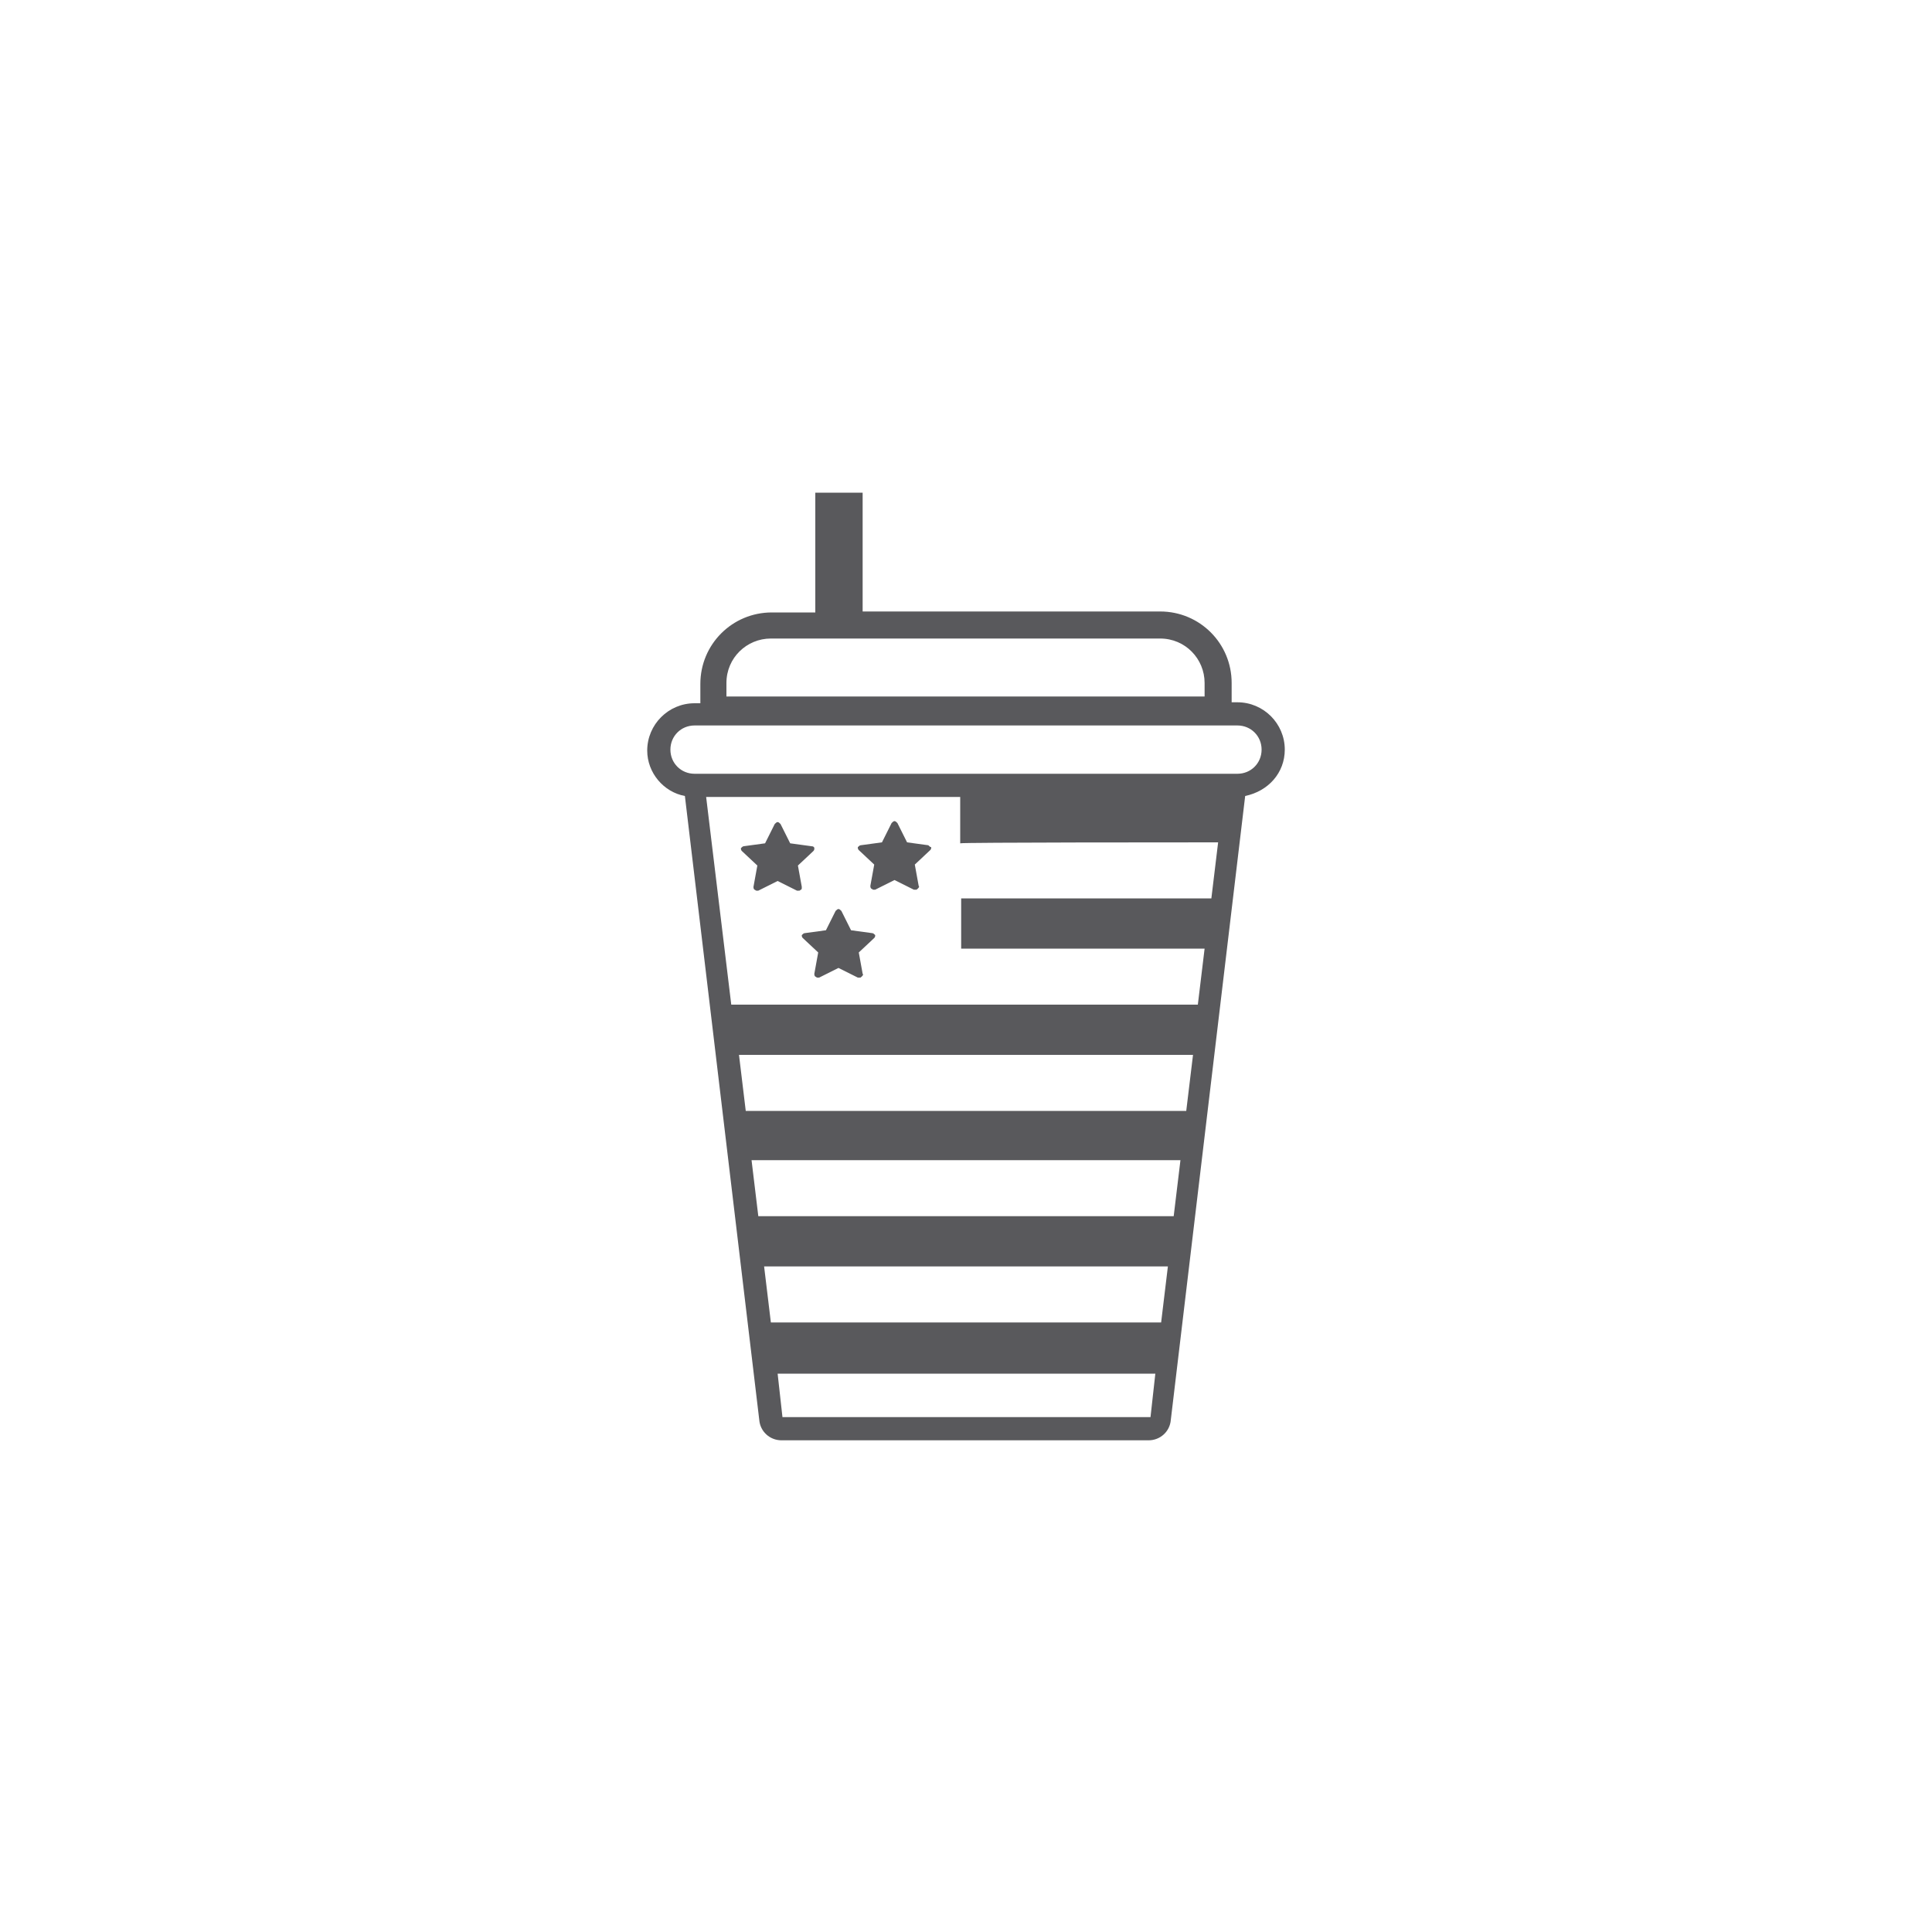
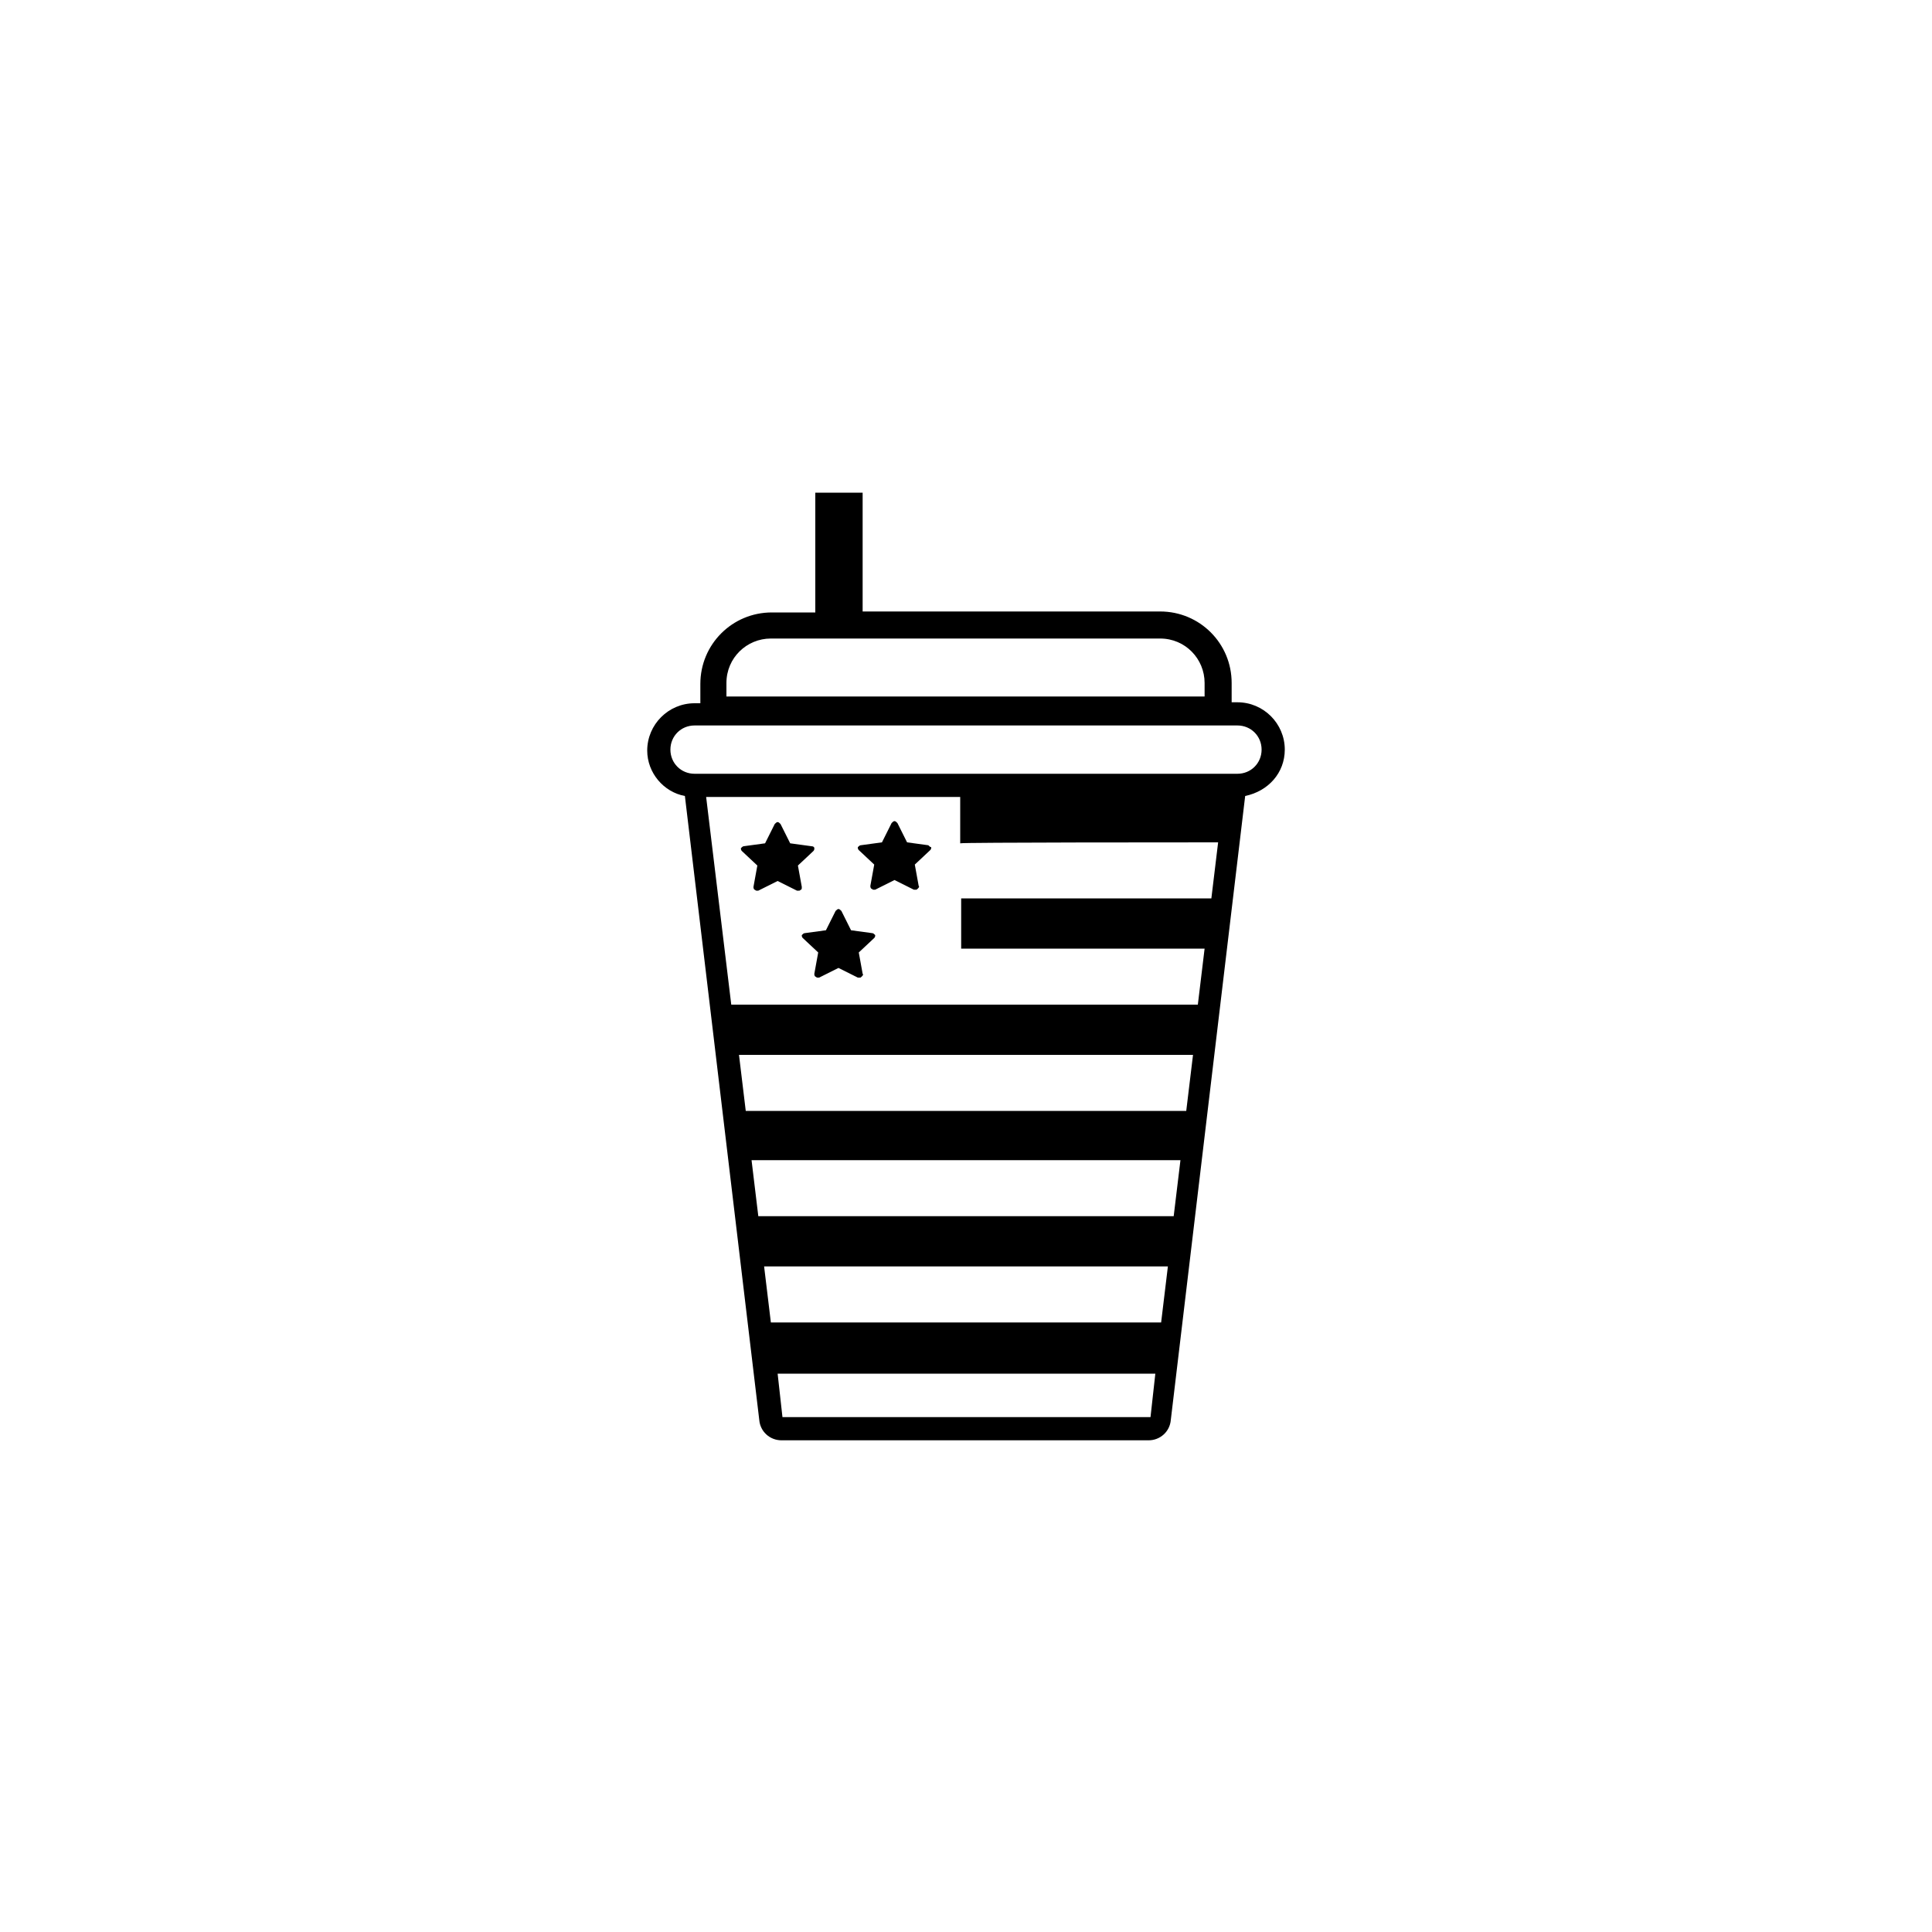
<svg xmlns="http://www.w3.org/2000/svg" viewBox="0 0 200 200">
-   <g fill="#59595C">
+   <g>
    <path d="M133 77.6c0-2.7-2.2-4.9-4.9-4.9h-.6v-2c0-4.1-3.3-7.4-7.4-7.4H89.3V51h-4.9v12.4h-4.5c-4.1 0-7.4 3.3-7.4 7.4v2h-.6c-2.7 0-4.9 2.2-4.9 4.9 0 2.3 1.7 4.3 3.9 4.7l7.7 64.6c.1 1.2 1.1 2.1 2.3 2.1h38c1.2 0 2.2-.9 2.3-2.1l7.7-64.6c2.4-.5 4.1-2.4 4.1-4.8zm-57.8-6.9c0-2.6 2.1-4.6 4.6-4.6h40.3c2.6 0 4.6 2.1 4.6 4.6v1.4H75.2v-1.4zm50.9 16.5l-.7 5.8H99.5v5.2h25.2l-.7 5.8H75.7l-2.6-21.5h26.3v4.8c.1-.1 23.5-.1 26.7-.1zM77.2 115l-.7-5.8h47l-.7 5.8H77.2zm45 5.1l-.7 5.8h-43l-.7-5.8h44.4zM100 146.7H81l-.5-4.5h39.1l-.5 4.5H100zm20.2-9.8H79.8l-.7-5.8h41.8l-.7 5.8zm7.9-56.8H71.9c-1.4 0-2.5-1.1-2.5-2.5s1.1-2.5 2.5-2.5h56.2c1.4 0 2.5 1.1 2.5 2.5s-1.1 2.5-2.5 2.5z" />
    <path d="M96.1 87.5l-2.2-.3-1-2c-.1-.1-.2-.2-.3-.2-.1 0-.2.1-.3.2l-1 2-2.2.3c-.1 0-.2.1-.3.2 0 .1 0 .2.1.3l1.6 1.5-.4 2.2c0 .1 0 .2.1.3.1 0 .1.1.2.1h.2l2-1 2 1h.2c.1 0 .1 0 .2-.1s.2-.2.1-.3l-.4-2.2 1.6-1.5c.1-.1.1-.2.1-.3-.1 0-.2-.1-.3-.2zM90.3 96.6l-2.2-.3-1-2c-.1-.1-.2-.2-.3-.2-.1 0-.2.1-.3.2l-1 2-2.2.3c-.1 0-.2.1-.3.2 0 .1 0 .2.1.3l1.6 1.5-.4 2.2c0 .1 0 .2.1.3.1 0 .1.1.2.1h.2l2-1 2 1h.2c.1 0 .1 0 .2-.1s.2-.2.1-.3l-.4-2.2 1.6-1.5c.1-.1.1-.2.1-.3-.1-.1-.2-.2-.3-.2zM84.2 88.1c.1-.1.1-.2.1-.3 0-.1-.1-.2-.3-.2l-2.2-.3-1-2c-.1-.1-.2-.2-.3-.2-.1 0-.2.1-.3.2l-1 2-2.2.3c-.1 0-.2.1-.3.2 0 .1 0 .2.1.3l1.6 1.5-.4 2.2c0 .1 0 .2.1.3.1 0 .1.1.2.1h.2l2-1 2 1h.2c.1 0 .1 0 .2-.1.1 0 .1-.1.1-.3l-.4-2.2 1.6-1.5z" />
  </g>
</svg>
